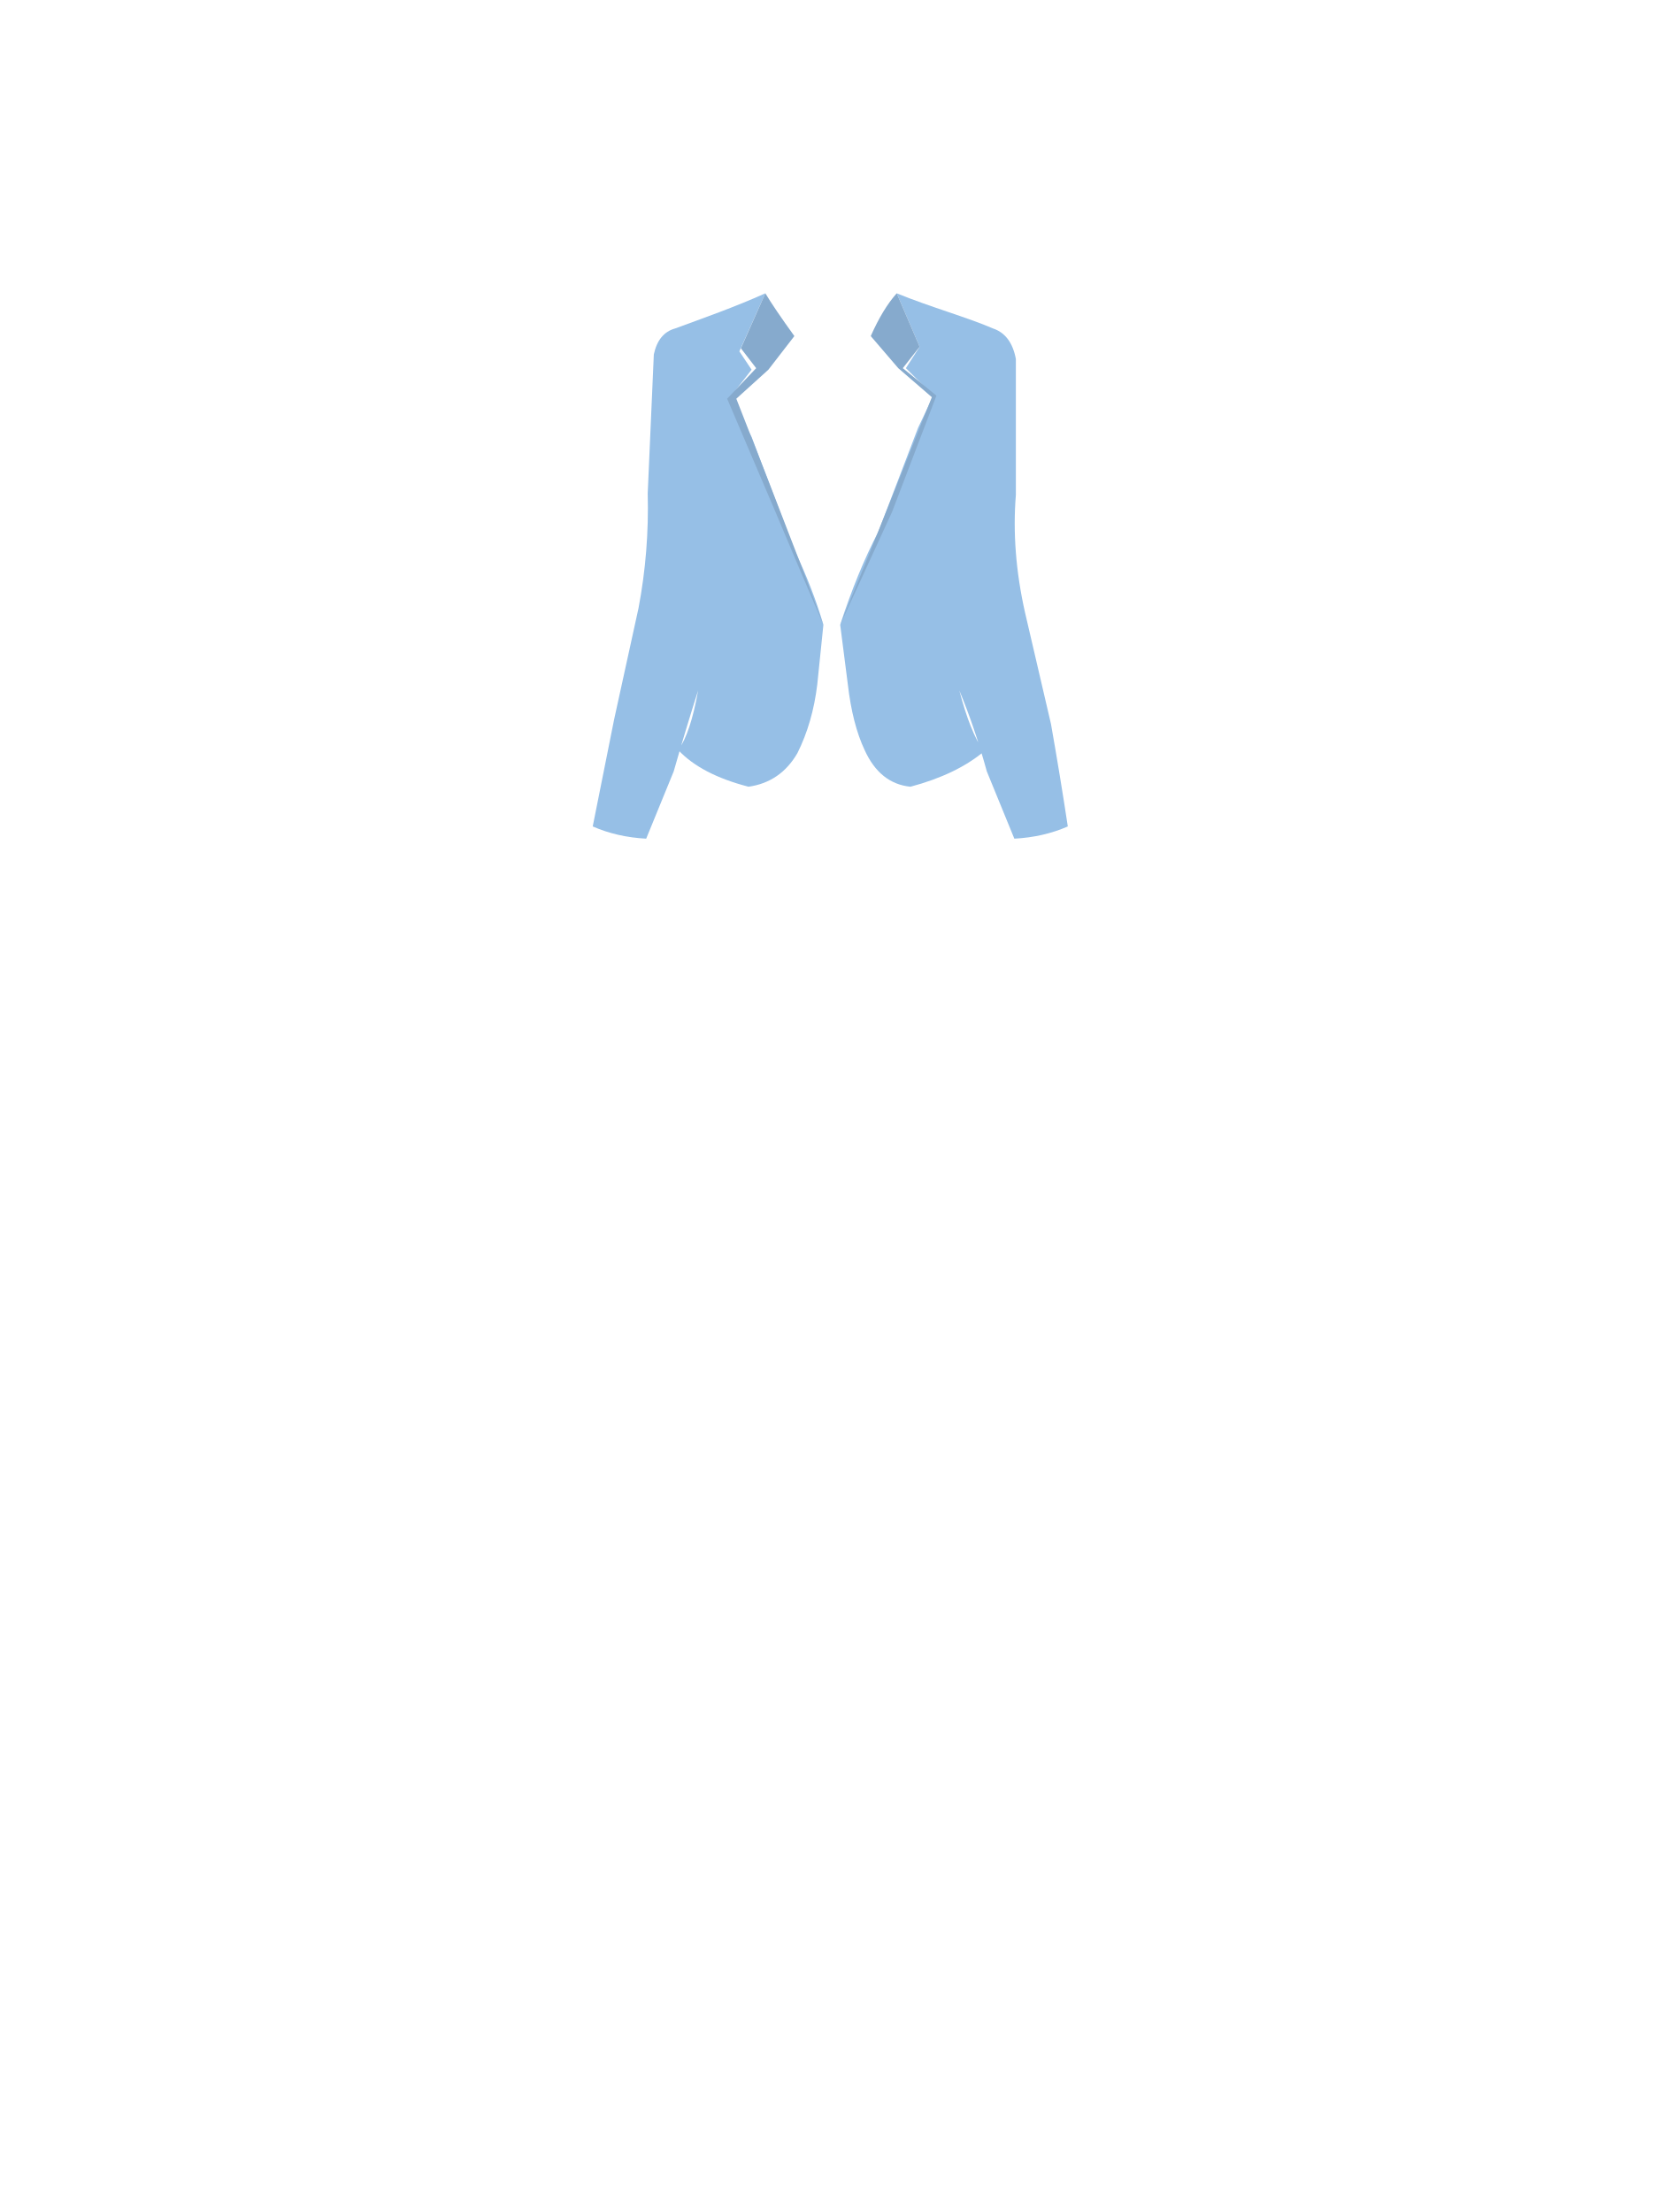
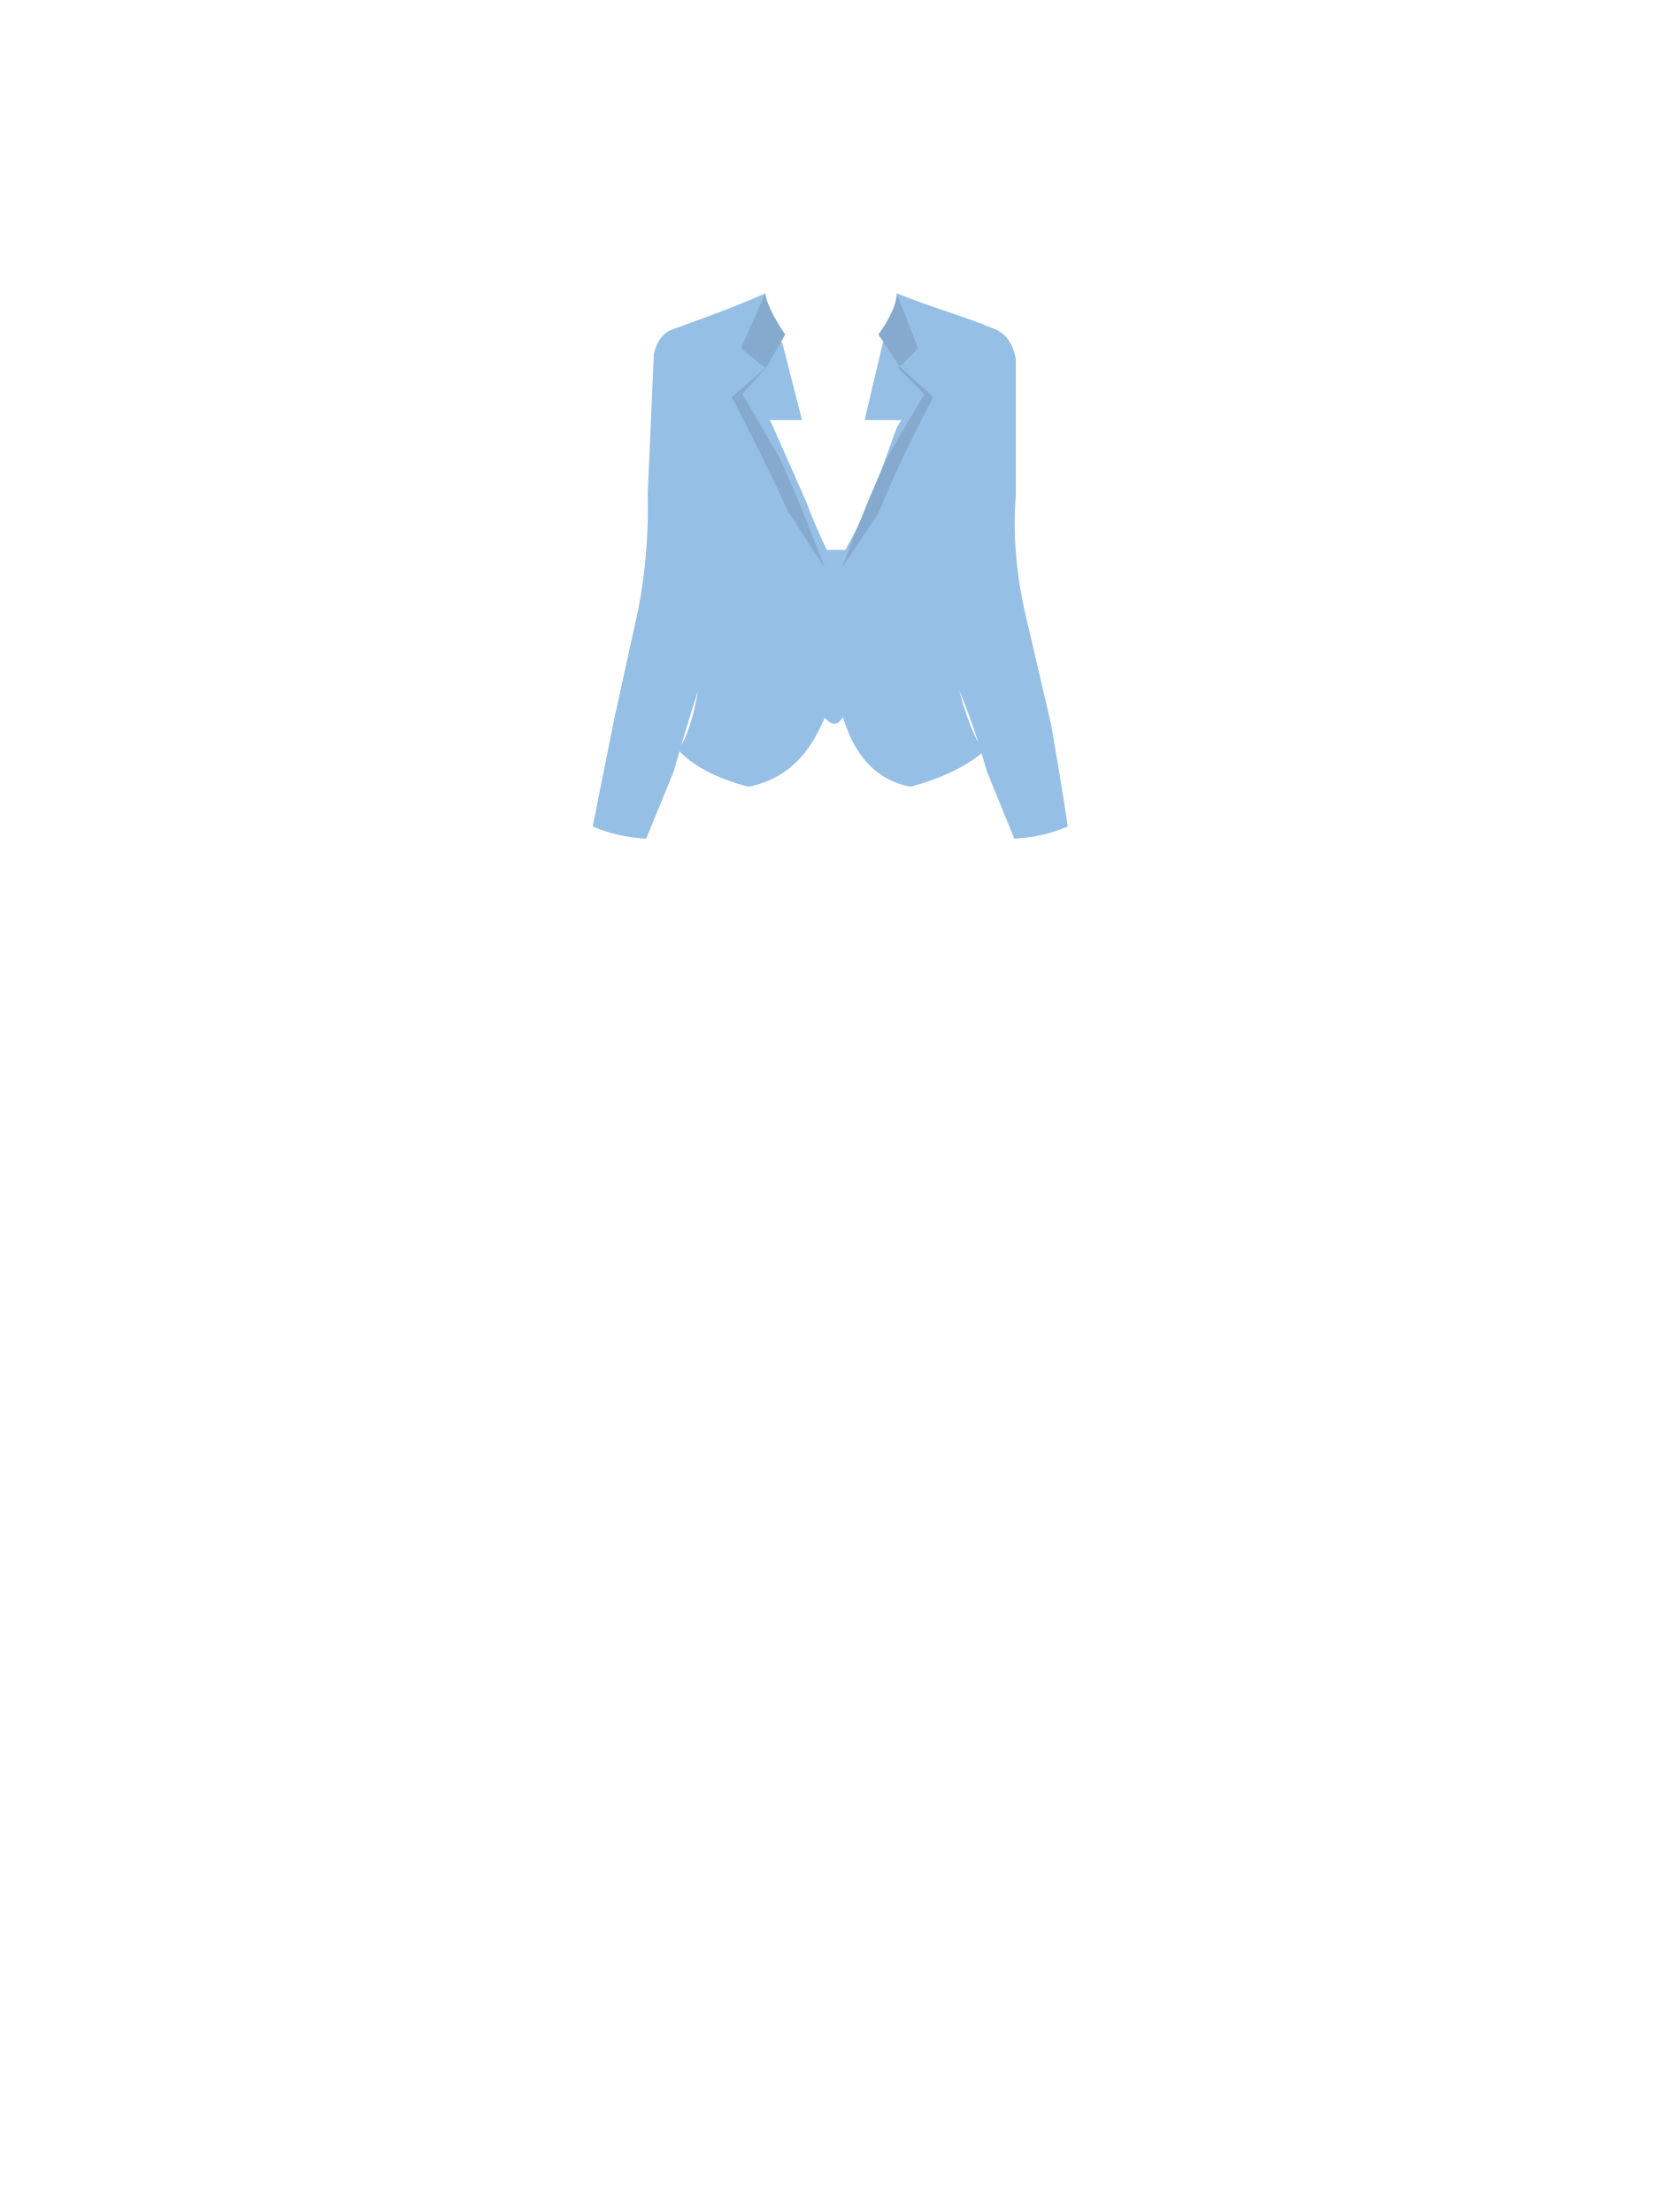
<svg xmlns="http://www.w3.org/2000/svg" viewBox="0 0 1086 1448" width="1086" height="1448">
  <g fill="#96bfe6">
-     <path d="M501 192  C481 201 461 208 442 215  Q431 218 428 232  L424 323 Q425 361 418 398  L402 471 Q394 511 388 541  Q404 548 423 549  L441 505 Q449 477 457 452  Q452 480 444 491  Q459 507 490 515  Q511 512 522 493  Q532 473 535 448  L539 409  Q532 385 520 360  L492 286  L478 260  L492 242 L484 230 L501 192 Z" />
-     <path d="M587 192  C609 201 634 208 650 215  Q662 219 665 235  L665 324 Q662 361 671 401  L688 474 Q694 508 699 541  Q683 548 664 549  L646 505 Q638 476 628 452  Q635 479 644 492  Q626 507 596 515  Q576 513 566 491  Q558 474 555 448  L550 409 Q561 375 575 348  L601 280 L611 259 L593 241 L602 227 L587 192 Z" />
+     <path d="M501 192 C481 201 461 208 442 215 Q431 218 428 232 L424 323 Q425 361 418 398 L402 471 Q394 511 388 541 Q404 548 423 549 L441 505 Q449 477 457 452 Q452 480 444 491 Q459 507 490 515 Q520 509 535 480 Q547 458 548 435 L548 373 Q537 353 528 329 L505 277 L485 246 L501 192 Z" />
+     <path d="M587 192 C609 201 634 208 650 215 Q662 219 665 235 L665 324 Q662 361 671 401 L688 474 Q694 508 699 541 Q683 548 664 549 L646 505 Q638 476 628 452 Q635 479 644 492 Q626 507 596 515 Q569 510 556 481 Q546 457 546 432 L546 373 Q559 351 570 327 L587 280 L606 249 L587 192 Z" />
+   </g>
+   <g fill="#96bfe6">
+     <path d="M485 226 L512 224 L525 275 L482 275 Z" />
+     <path d="M578 224 L603 226 L613 275 L566 275 Z" />
+     <path d="M535 360 L555 360 L554 464 Q548 483 536 465 Z" />
  </g>
  <g fill="#86aacd">
-     <path d="M501 192  Q507 202 520 220  L503 242  L482 261  Q504 317 524 369  L539 409  Q518 360 508 336  L476 261  L495 241  L485 228 Z" />
-     <path d="M587 192  Q578 202 570 220  L588 241  L610 260  Q587 318 566 370  L550 409  Q573 359 584 335  L613 259  L591 241  L602 227 Z" />
+     <path d="M501 192 Q502 201 514 219 L502 240 L479 260 Q497 294 516 335 L540 372 Q523 327 510 299 L486 258 L501 241 L485 228 Z" />
+     <path d="M587 192 Q587 202 575 219 L589 240 L611 260 Q590 299 575 336 L551 372 Q568 327 581 299 L605 258 L588 241 L601 228 Z" />
  </g>
</svg>
